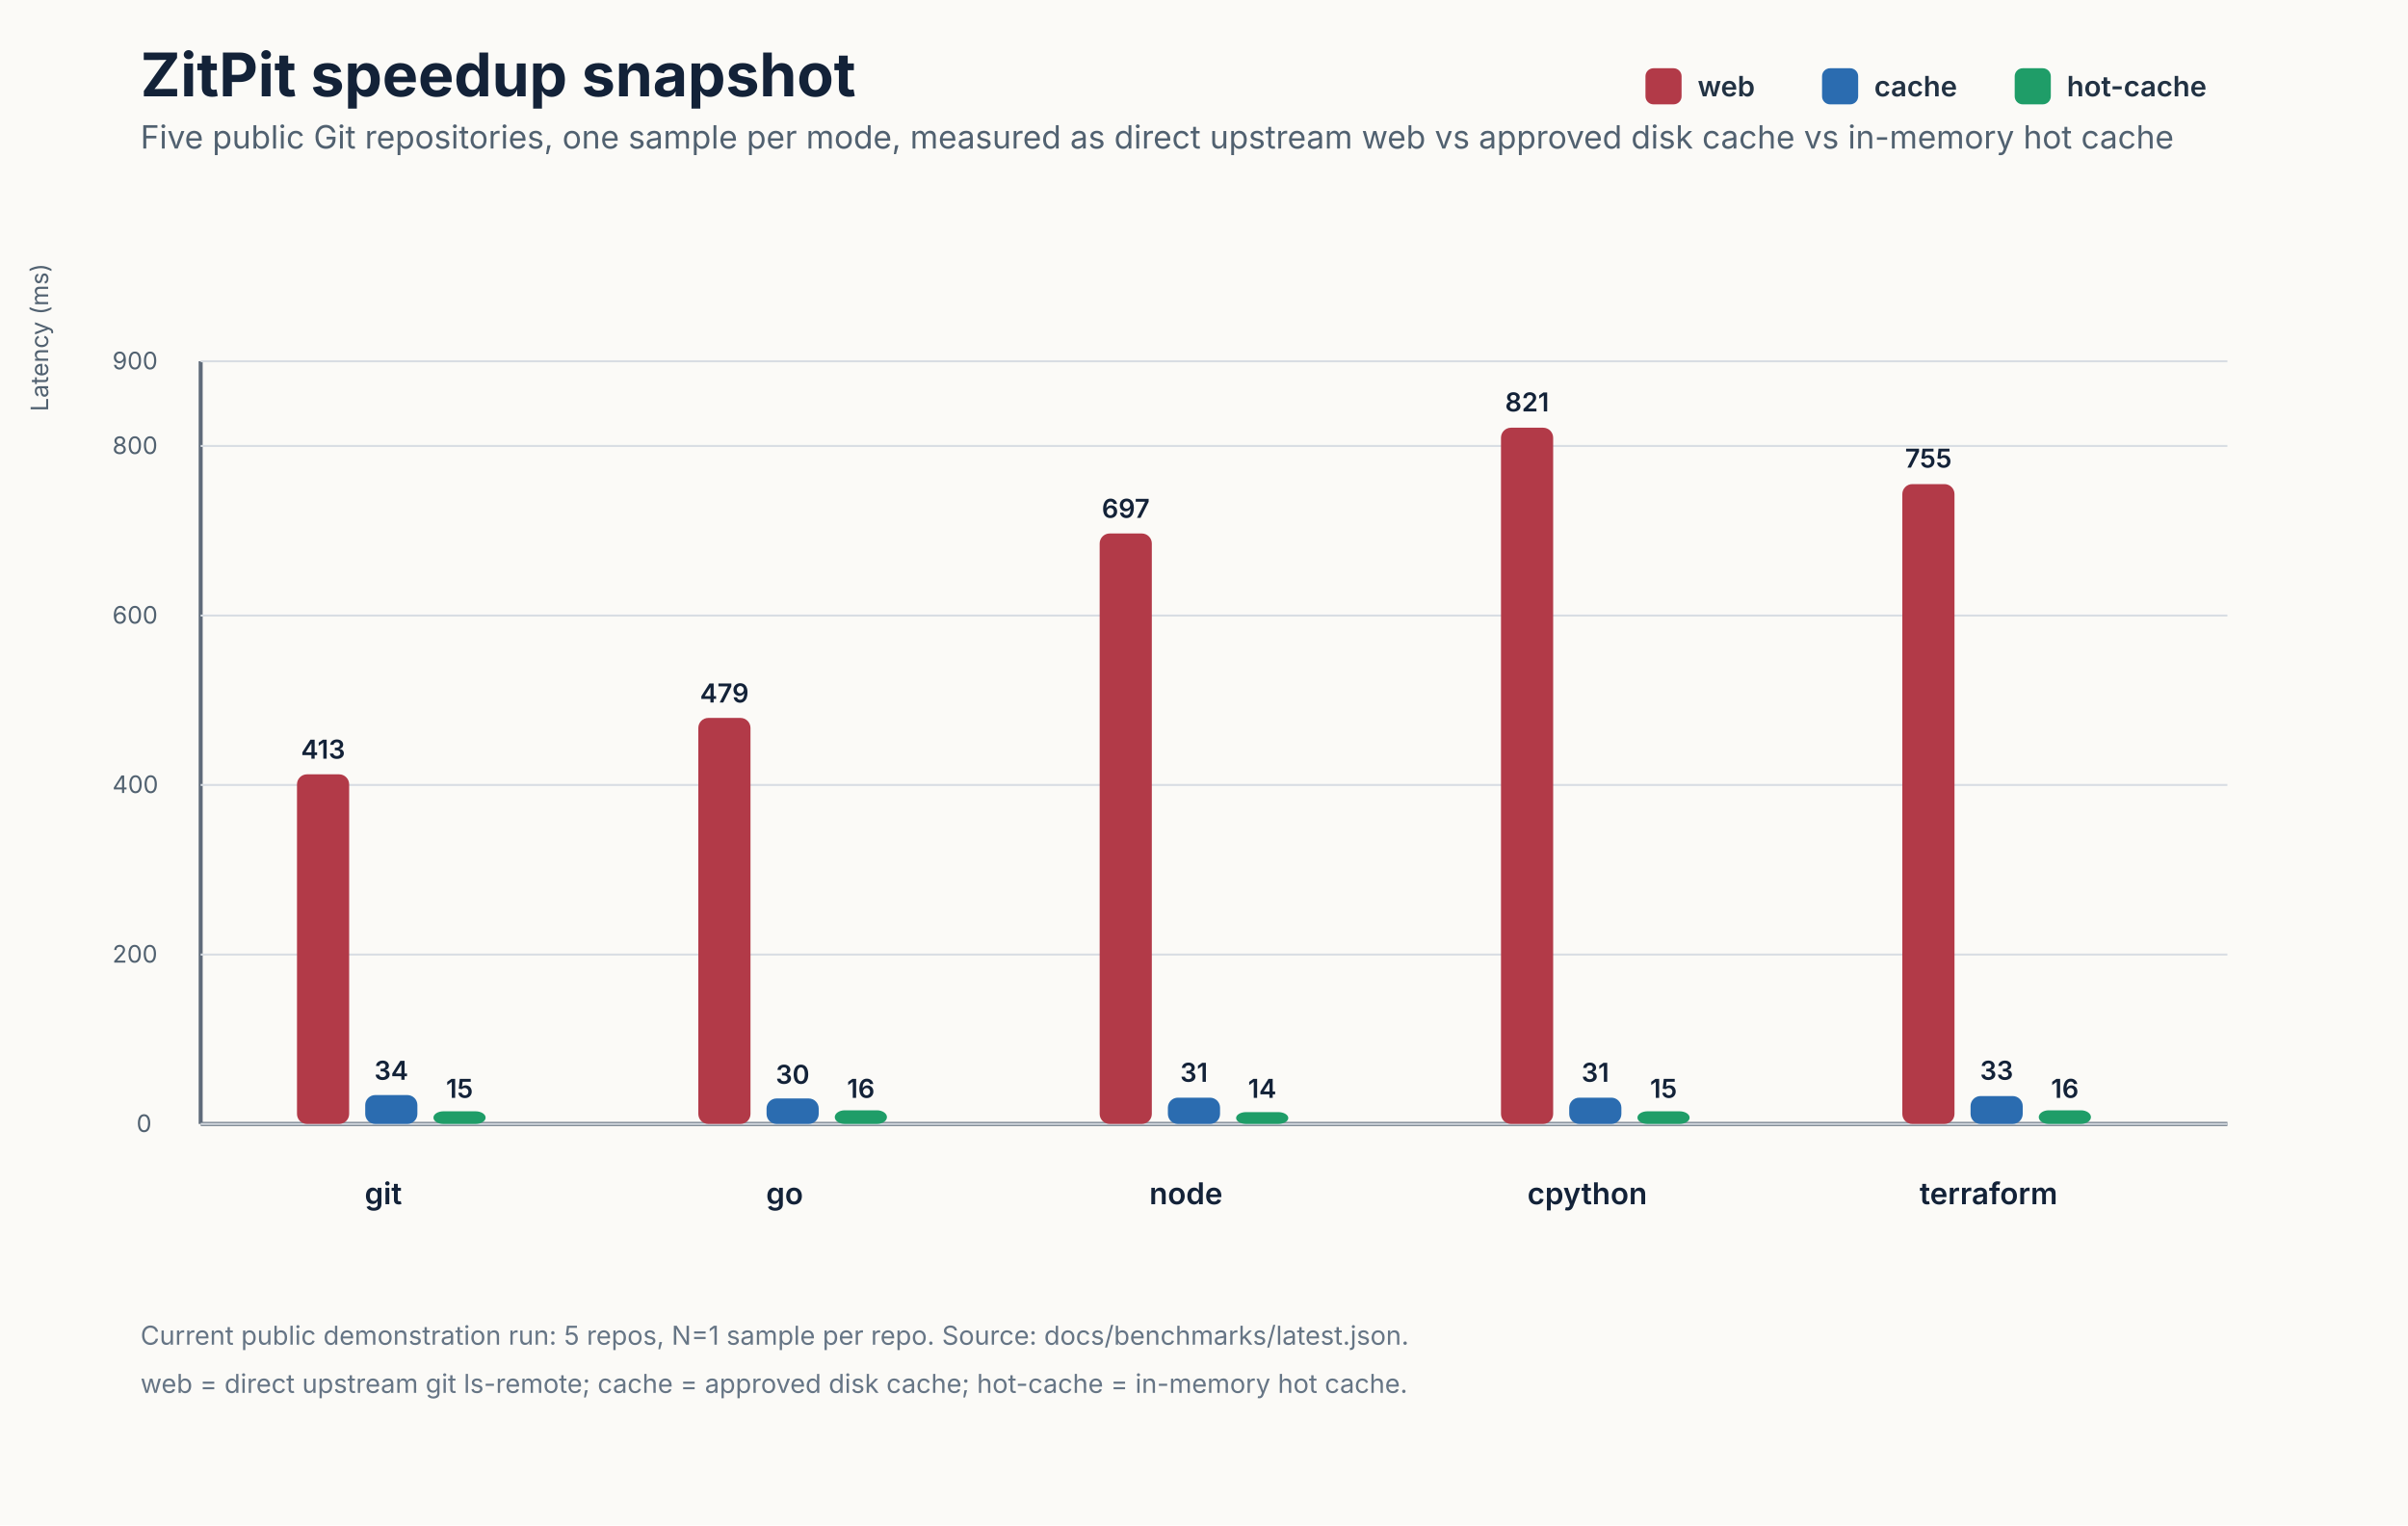
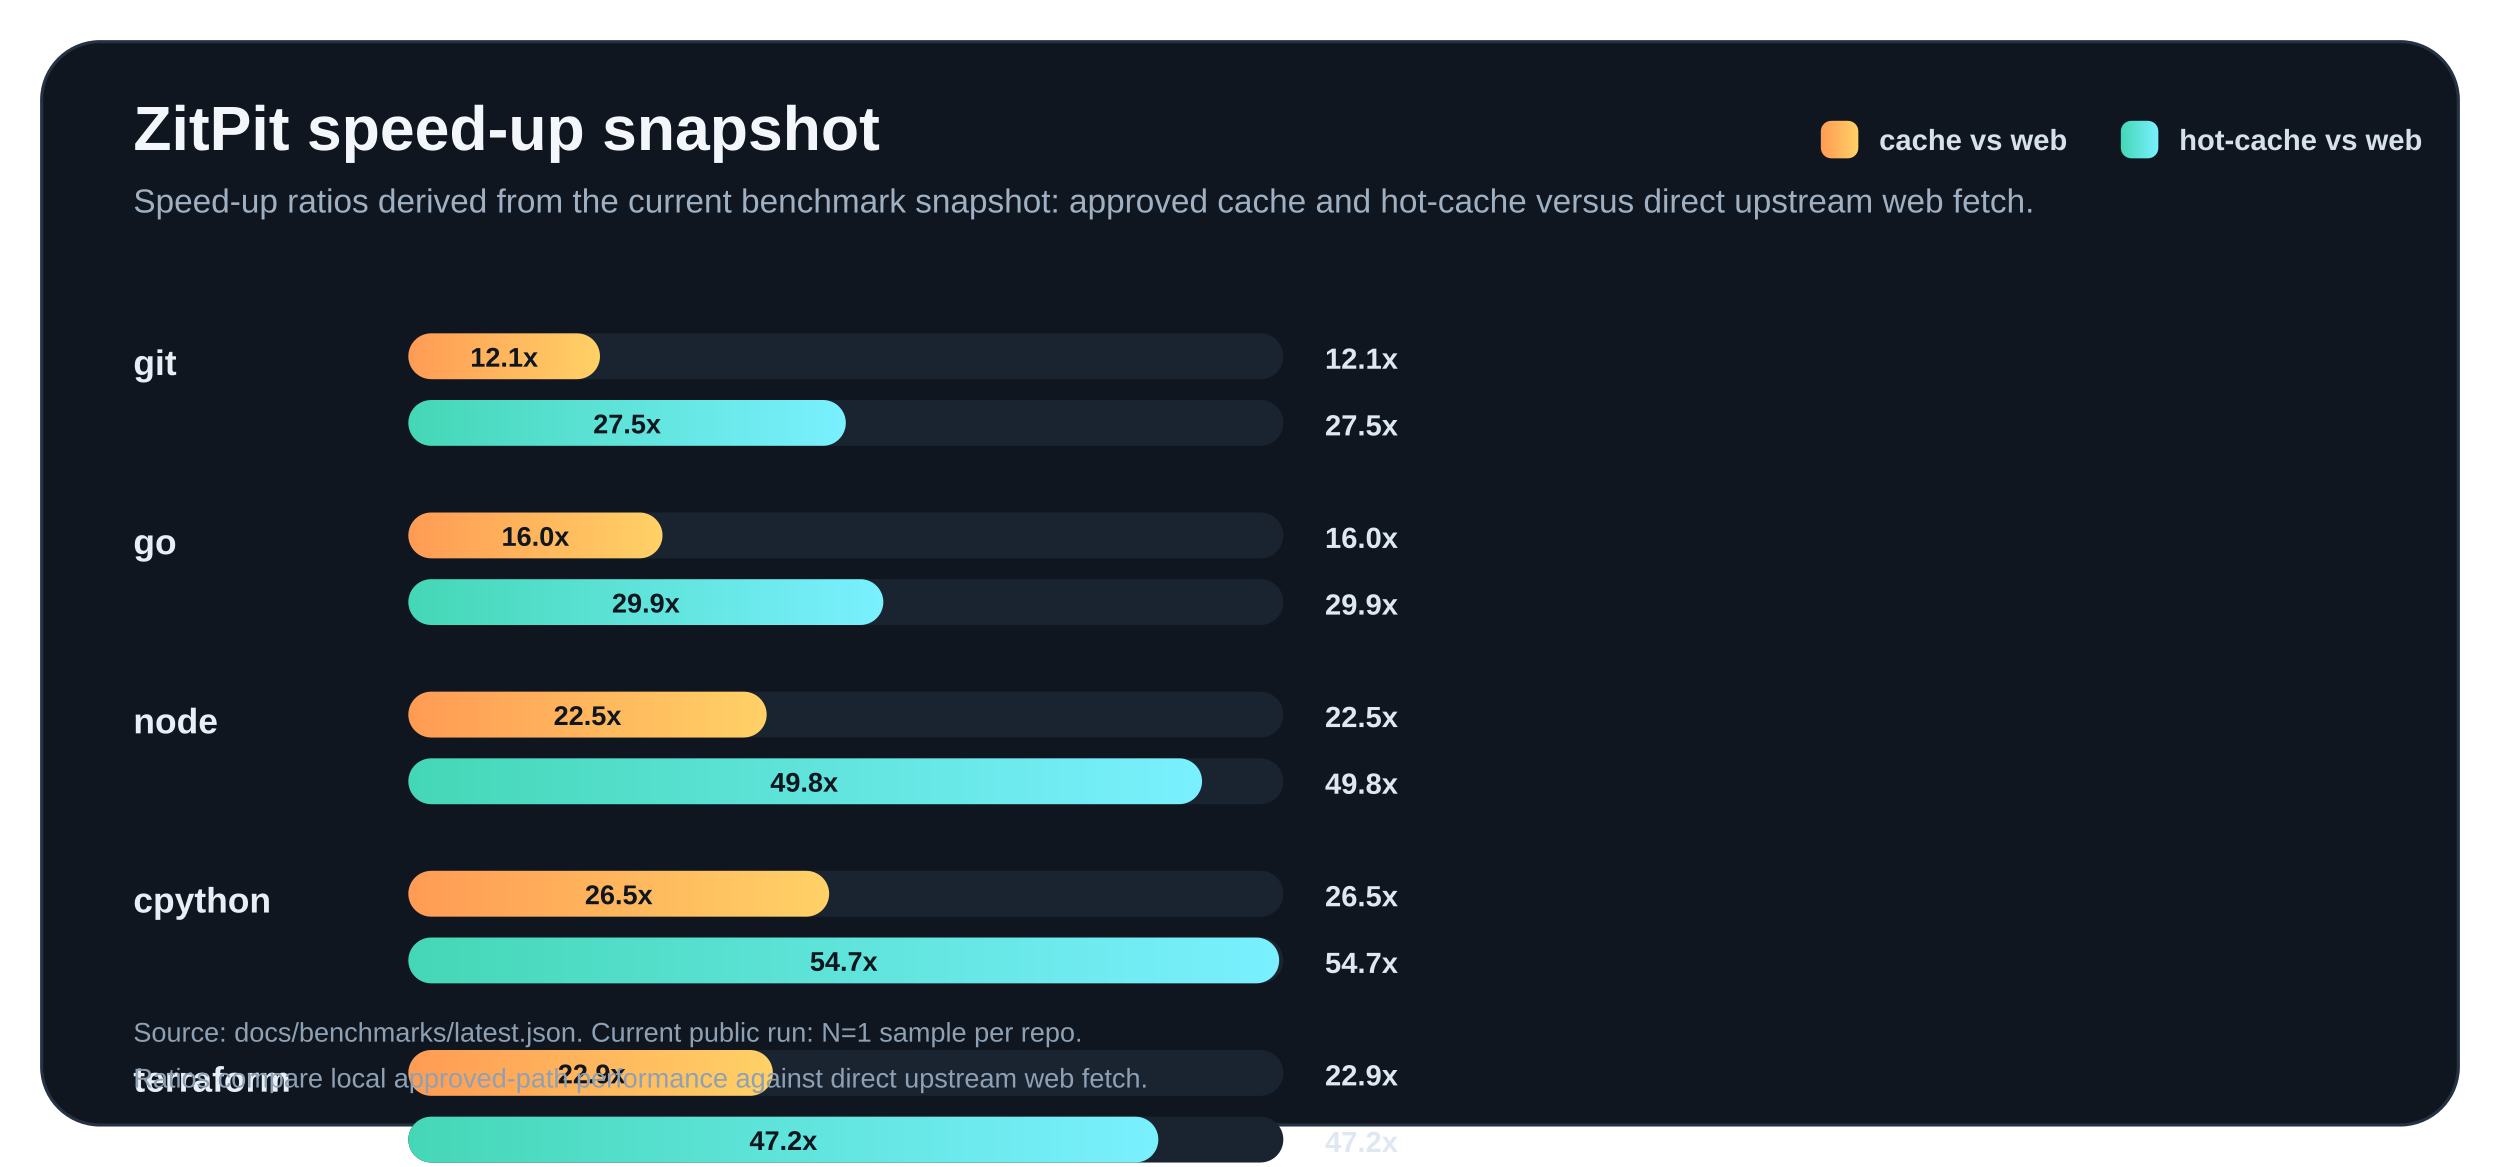
- <svg xmlns="http://www.w3.org/2000/svg" width="1200" height="760" viewBox="0 0 1200 760" role="img" aria-labelledby="title desc">
+ <svg xmlns="http://www.w3.org/2000/svg" width="1200" height="560" viewBox="0 0 1200 560" role="img" aria-labelledby="title desc">
  <defs>
+     <linearGradient id="cacheFill" x1="0%" y1="0%" x2="100%" y2="0%">
+       <stop offset="0%" stop-color="#ff9b54" />
+       <stop offset="100%" stop-color="#ffd166" />
+     </linearGradient>
+     <linearGradient id="hotFill" x1="0%" y1="0%" x2="100%" y2="0%">
+       <stop offset="0%" stop-color="#44d7b6" />
+       <stop offset="100%" stop-color="#7af0ff" />
+     </linearGradient>
    <style>
-       .bg { fill: #fbfaf7; }
-       .title { font: 700 30px/1.2 "Inter", "Helvetica Neue", Arial, sans-serif; fill: #132238; }
-       .subtitle { font: 400 16px/1.4 "Inter", "Helvetica Neue", Arial, sans-serif; fill: #516170; }
-       .axis { stroke: #5f6b7a; stroke-width: 2; }
-       .grid { stroke: #d8dde3; stroke-width: 1; }
-       .tick { font: 12px "Inter", "Helvetica Neue", Arial, sans-serif; fill: #516170; }
-       .label { font: 600 15px "Inter", "Helvetica Neue", Arial, sans-serif; fill: #132238; }
-       .value { font: 600 13px "Inter", "Helvetica Neue", Arial, sans-serif; fill: #132238; }
-       .footer { font: 400 13px "Inter", "Helvetica Neue", Arial, sans-serif; fill: #667585; }
-       .legend { font: 600 14px "Inter", "Helvetica Neue", Arial, sans-serif; fill: #223243; }
+       .card { fill: #0f1620; stroke: #243243; stroke-width: 1.5; }
+       .title { font: 700 30px/1.2 "Helvetica Neue", Arial, sans-serif; fill: #f3f7fb; }
+       .subtitle { font: 400 16px/1.4 "Helvetica Neue", Arial, sans-serif; fill: #9fb0c3; }
+       .label { font: 700 17px/1.2 "Helvetica Neue", Arial, sans-serif; fill: #e8eef5; }
+       .metric { font: 600 13px/1.2 "Helvetica Neue", Arial, sans-serif; fill: #0f1620; }
+       .ratio { font: 700 14px/1.2 "Helvetica Neue", Arial, sans-serif; fill: #dfe8f2; }
+       .legend { font: 600 14px/1.2 "Helvetica Neue", Arial, sans-serif; fill: #d7e1ec; }
+       .footer { font: 400 13px/1.4 "Helvetica Neue", Arial, sans-serif; fill: #8ea0b3; }
+       .track { fill: #1a2431; }
    </style>
-     <marker id="arrow" viewBox="0 0 10 10" refX="8" refY="5" markerWidth="7" markerHeight="7" orient="auto-start-reverse">
-       <path d="M 0 0 L 10 5 L 0 10 z" fill="#5f6b7a" />
-     </marker>
  </defs>
-   <rect class="bg" x="0" y="0" width="1200" height="760" />
-   <text class="title" x="70" y="48">ZitPit speedup snapshot</text>
-   <text class="subtitle" x="70" y="74">Five public Git repositories, one sample per mode, measured as direct upstream web vs approved disk cache vs in-memory hot cache</text>
-   <g transform="translate(820 34)">
-     <rect x="0" y="0" width="18" height="18" rx="4" fill="#b23a48" />
-     <text class="legend" x="26" y="14">web</text>
-     <rect x="88" y="0" width="18" height="18" rx="4" fill="#2b6cb0" />
-     <text class="legend" x="114" y="14">cache</text>
-     <rect x="184" y="0" width="18" height="18" rx="4" fill="#1f9d68" />
-     <text class="legend" x="210" y="14">hot-cache</text>
+   <rect x="20" y="20" width="1160" height="520" rx="28" class="card" />
+   <text x="64" y="72" class="title">ZitPit speed-up snapshot</text>
+   <text x="64" y="102" class="subtitle">Speed-up ratios derived from the current benchmark snapshot: approved cache and hot-cache versus direct upstream web fetch.</text>
+   <g transform="translate(874 58)">
+     <rect x="0" y="0" width="18" height="18" rx="5" fill="url(#cacheFill)" />
+     <text x="28" y="14" class="legend">cache vs web</text>
+     <rect x="144" y="0" width="18" height="18" rx="5" fill="url(#hotFill)" />
+     <text x="172" y="14" class="legend">hot-cache vs web</text>
  </g>
-   <line class="axis" x1="100" y1="180" x2="100" y2="560" />
-   <line class="axis" x1="100" y1="560" x2="1110" y2="560" />
-   <g>
-     <line class="grid" x1="100" y1="560" x2="1110" y2="560" />
-     <line class="grid" x1="100" y1="475.6" x2="1110" y2="475.6" />
-     <line class="grid" x1="100" y1="391.1" x2="1110" y2="391.1" />
-     <line class="grid" x1="100" y1="306.7" x2="1110" y2="306.7" />
-     <line class="grid" x1="100" y1="222.2" x2="1110" y2="222.2" />
-     <line class="grid" x1="100" y1="180" x2="1110" y2="180" />
-     <text class="tick" x="68" y="564">0</text>
-     <text class="tick" x="56" y="479.6">200</text>
-     <text class="tick" x="56" y="395.1">400</text>
-     <text class="tick" x="56" y="310.7">600</text>
-     <text class="tick" x="56" y="226.2">800</text>
-     <text class="tick" x="56" y="184">900</text>
-     <text class="tick" x="24" y="205" transform="rotate(-90 24 205)">Latency (ms)</text>
+   <g transform="translate(64 150)">
+     <text x="0" y="30" class="label">git</text>
+     <rect x="132" y="10" width="420" height="22" rx="11" class="track" />
+     <rect x="132" y="10" width="92" height="22" rx="11" fill="url(#cacheFill)" />
+     <text x="178" y="26" text-anchor="middle" class="metric">12.1x</text>
+     <text x="572" y="27" class="ratio">12.1x</text>
+     <rect x="132" y="42" width="420" height="22" rx="11" class="track" />
+     <rect x="132" y="42" width="210" height="22" rx="11" fill="url(#hotFill)" />
+     <text x="237" y="58" text-anchor="middle" class="metric">27.5x</text>
+     <text x="572" y="59" class="ratio">27.5x</text>
+     <text x="0" y="116" class="label">go</text>
+     <rect x="132" y="96" width="420" height="22" rx="11" class="track" />
+     <rect x="132" y="96" width="122" height="22" rx="11" fill="url(#cacheFill)" />
+     <text x="193" y="112" text-anchor="middle" class="metric">16.0x</text>
+     <text x="572" y="113" class="ratio">16.0x</text>
+     <rect x="132" y="128" width="420" height="22" rx="11" class="track" />
+     <rect x="132" y="128" width="228" height="22" rx="11" fill="url(#hotFill)" />
+     <text x="246" y="144" text-anchor="middle" class="metric">29.9x</text>
+     <text x="572" y="145" class="ratio">29.9x</text>
+     <text x="0" y="202" class="label">node</text>
+     <rect x="132" y="182" width="420" height="22" rx="11" class="track" />
+     <rect x="132" y="182" width="172" height="22" rx="11" fill="url(#cacheFill)" />
+     <text x="218" y="198" text-anchor="middle" class="metric">22.5x</text>
+     <text x="572" y="199" class="ratio">22.5x</text>
+     <rect x="132" y="214" width="420" height="22" rx="11" class="track" />
+     <rect x="132" y="214" width="381" height="22" rx="11" fill="url(#hotFill)" />
+     <text x="322" y="230" text-anchor="middle" class="metric">49.8x</text>
+     <text x="572" y="231" class="ratio">49.8x</text>
+     <text x="0" y="288" class="label">cpython</text>
+     <rect x="132" y="268" width="420" height="22" rx="11" class="track" />
+     <rect x="132" y="268" width="202" height="22" rx="11" fill="url(#cacheFill)" />
+     <text x="233" y="284" text-anchor="middle" class="metric">26.5x</text>
+     <text x="572" y="285" class="ratio">26.5x</text>
+     <rect x="132" y="300" width="420" height="22" rx="11" class="track" />
+     <rect x="132" y="300" width="418" height="22" rx="11" fill="url(#hotFill)" />
+     <text x="341" y="316" text-anchor="middle" class="metric">54.7x</text>
+     <text x="572" y="317" class="ratio">54.7x</text>
+     <text x="0" y="374" class="label">terraform</text>
+     <rect x="132" y="354" width="420" height="22" rx="11" class="track" />
+     <rect x="132" y="354" width="175" height="22" rx="11" fill="url(#cacheFill)" />
+     <text x="220" y="370" text-anchor="middle" class="metric">22.9x</text>
+     <text x="572" y="371" class="ratio">22.9x</text>
+     <rect x="132" y="386" width="420" height="22" rx="11" class="track" />
+     <rect x="132" y="386" width="360" height="22" rx="11" fill="url(#hotFill)" />
+     <text x="312" y="402" text-anchor="middle" class="metric">47.2x</text>
+     <text x="572" y="403" class="ratio">47.2x</text>
  </g>
-   <g>
-     <rect x="148" y="385.8" width="26" height="174.2" rx="5" fill="#b23a48" />
-     <rect x="182" y="545.6" width="26" height="14.4" rx="5" fill="#2b6cb0" />
-     <rect x="216" y="553.7" width="26" height="6.3" rx="5" fill="#1f9d68" />
-     <text class="value" x="161" y="378" text-anchor="middle">413</text>
-     <text class="value" x="195" y="538" text-anchor="middle">34</text>
-     <text class="value" x="229" y="547" text-anchor="middle">15</text>
-     <text class="label" x="191" y="600" text-anchor="middle">git</text>
-   </g>
-   <g>
-     <rect x="348" y="357.7" width="26" height="202.3" rx="5" fill="#b23a48" />
-     <rect x="382" y="547.3" width="26" height="12.7" rx="5" fill="#2b6cb0" />
-     <rect x="416" y="553.2" width="26" height="6.8" rx="5" fill="#1f9d68" />
-     <text class="value" x="361" y="350" text-anchor="middle">479</text>
-     <text class="value" x="395" y="540" text-anchor="middle">30</text>
-     <text class="value" x="429" y="547" text-anchor="middle">16</text>
-     <text class="label" x="391" y="600" text-anchor="middle">go</text>
-   </g>
-   <g>
-     <rect x="548" y="265.8" width="26" height="294.2" rx="5" fill="#b23a48" />
-     <rect x="582" y="546.9" width="26" height="13.1" rx="5" fill="#2b6cb0" />
-     <rect x="616" y="554.1" width="26" height="5.9" rx="5" fill="#1f9d68" />
-     <text class="value" x="561" y="258" text-anchor="middle">697</text>
-     <text class="value" x="595" y="539" text-anchor="middle">31</text>
-     <text class="value" x="629" y="547" text-anchor="middle">14</text>
-     <text class="label" x="591" y="600" text-anchor="middle">node</text>
-   </g>
-   <g>
-     <rect x="748" y="213.1" width="26" height="346.9" rx="5" fill="#b23a48" />
-     <rect x="782" y="546.9" width="26" height="13.1" rx="5" fill="#2b6cb0" />
-     <rect x="816" y="553.7" width="26" height="6.3" rx="5" fill="#1f9d68" />
-     <text class="value" x="761" y="205" text-anchor="middle">821</text>
-     <text class="value" x="795" y="539" text-anchor="middle">31</text>
-     <text class="value" x="829" y="547" text-anchor="middle">15</text>
-     <text class="label" x="791" y="600" text-anchor="middle">cpython</text>
-   </g>
-   <g>
-     <rect x="948" y="241.2" width="26" height="318.8" rx="5" fill="#b23a48" />
-     <rect x="982" y="546.1" width="26" height="13.9" rx="5" fill="#2b6cb0" />
-     <rect x="1016" y="553.2" width="26" height="6.8" rx="5" fill="#1f9d68" />
-     <text class="value" x="961" y="233" text-anchor="middle">755</text>
-     <text class="value" x="995" y="538" text-anchor="middle">33</text>
-     <text class="value" x="1029" y="547" text-anchor="middle">16</text>
-     <text class="label" x="991" y="600" text-anchor="middle">terraform</text>
-   </g>
-   <text class="footer" x="70" y="670">Current public demonstration run: 5 repos, N=1 sample per repo. Source: docs/benchmarks/latest.json.</text>
-   <text class="footer" x="70" y="694">web = direct upstream git ls-remote; cache = approved disk cache; hot-cache = in-memory hot cache.</text>
+   <text x="64" y="500" class="footer">Source: docs/benchmarks/latest.json. Current public run: N=1 sample per repo.</text>
+   <text x="64" y="522" class="footer">Ratios compare local approved-path performance against direct upstream web fetch.</text>
</svg>
